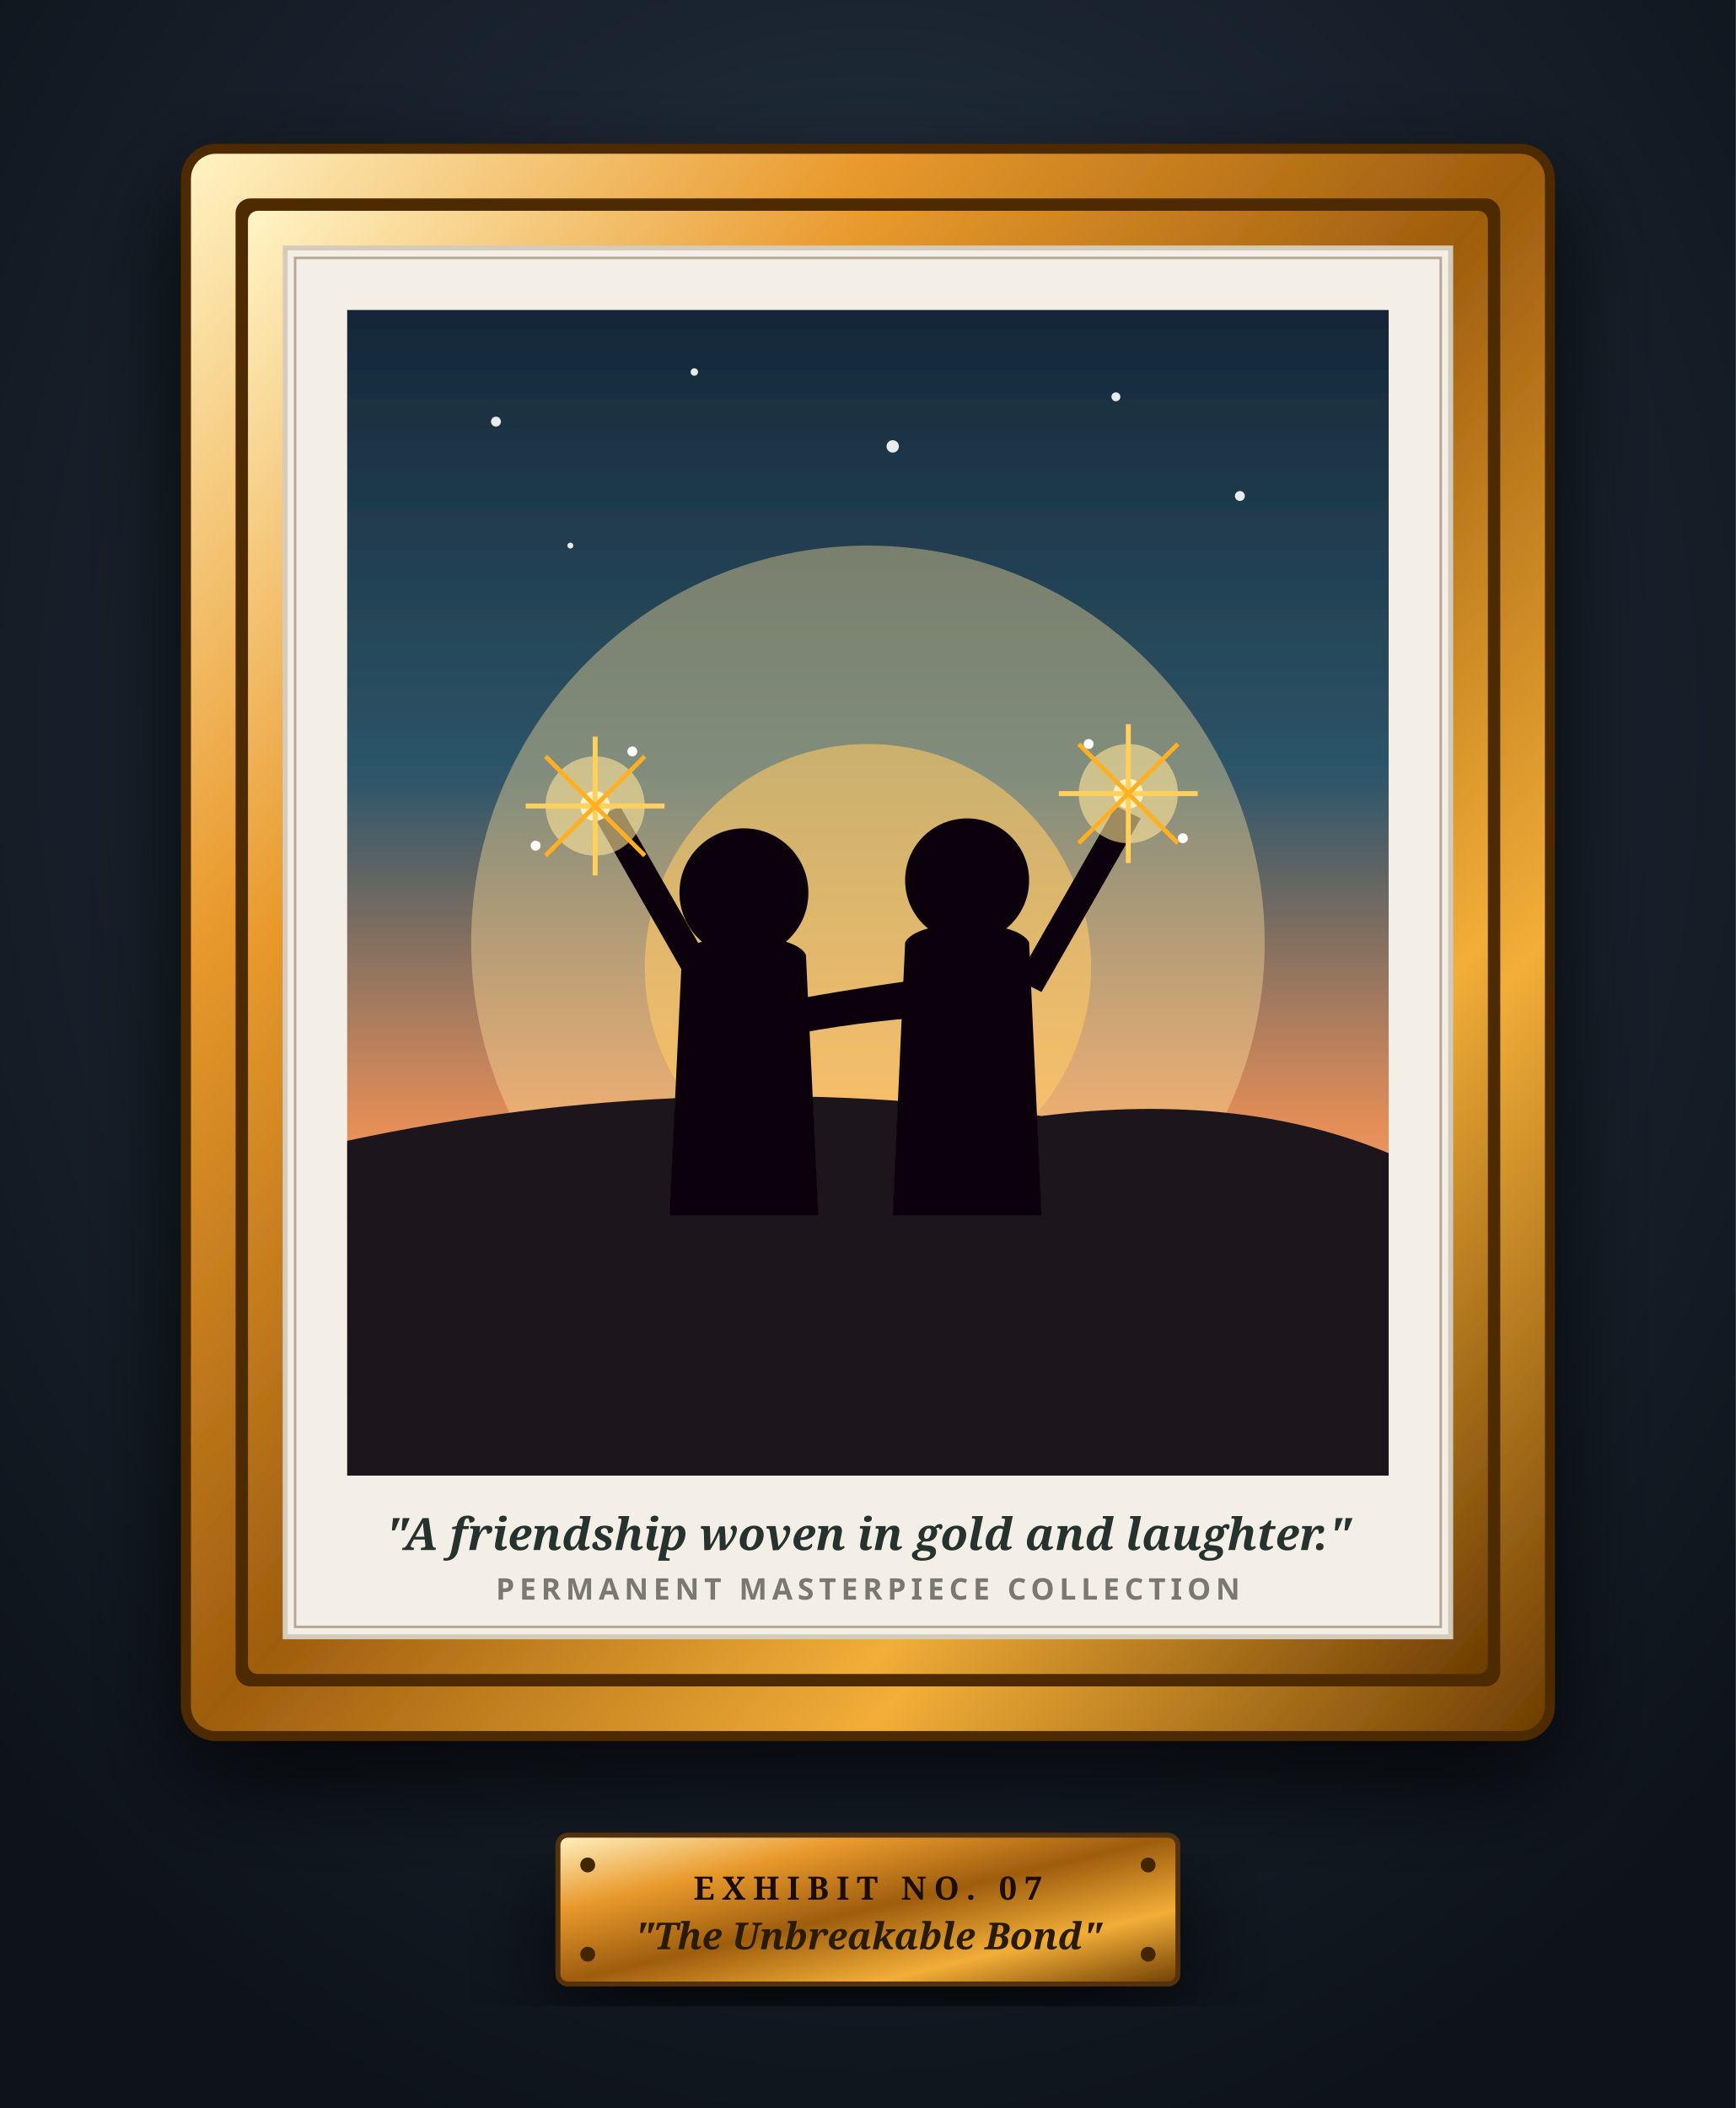
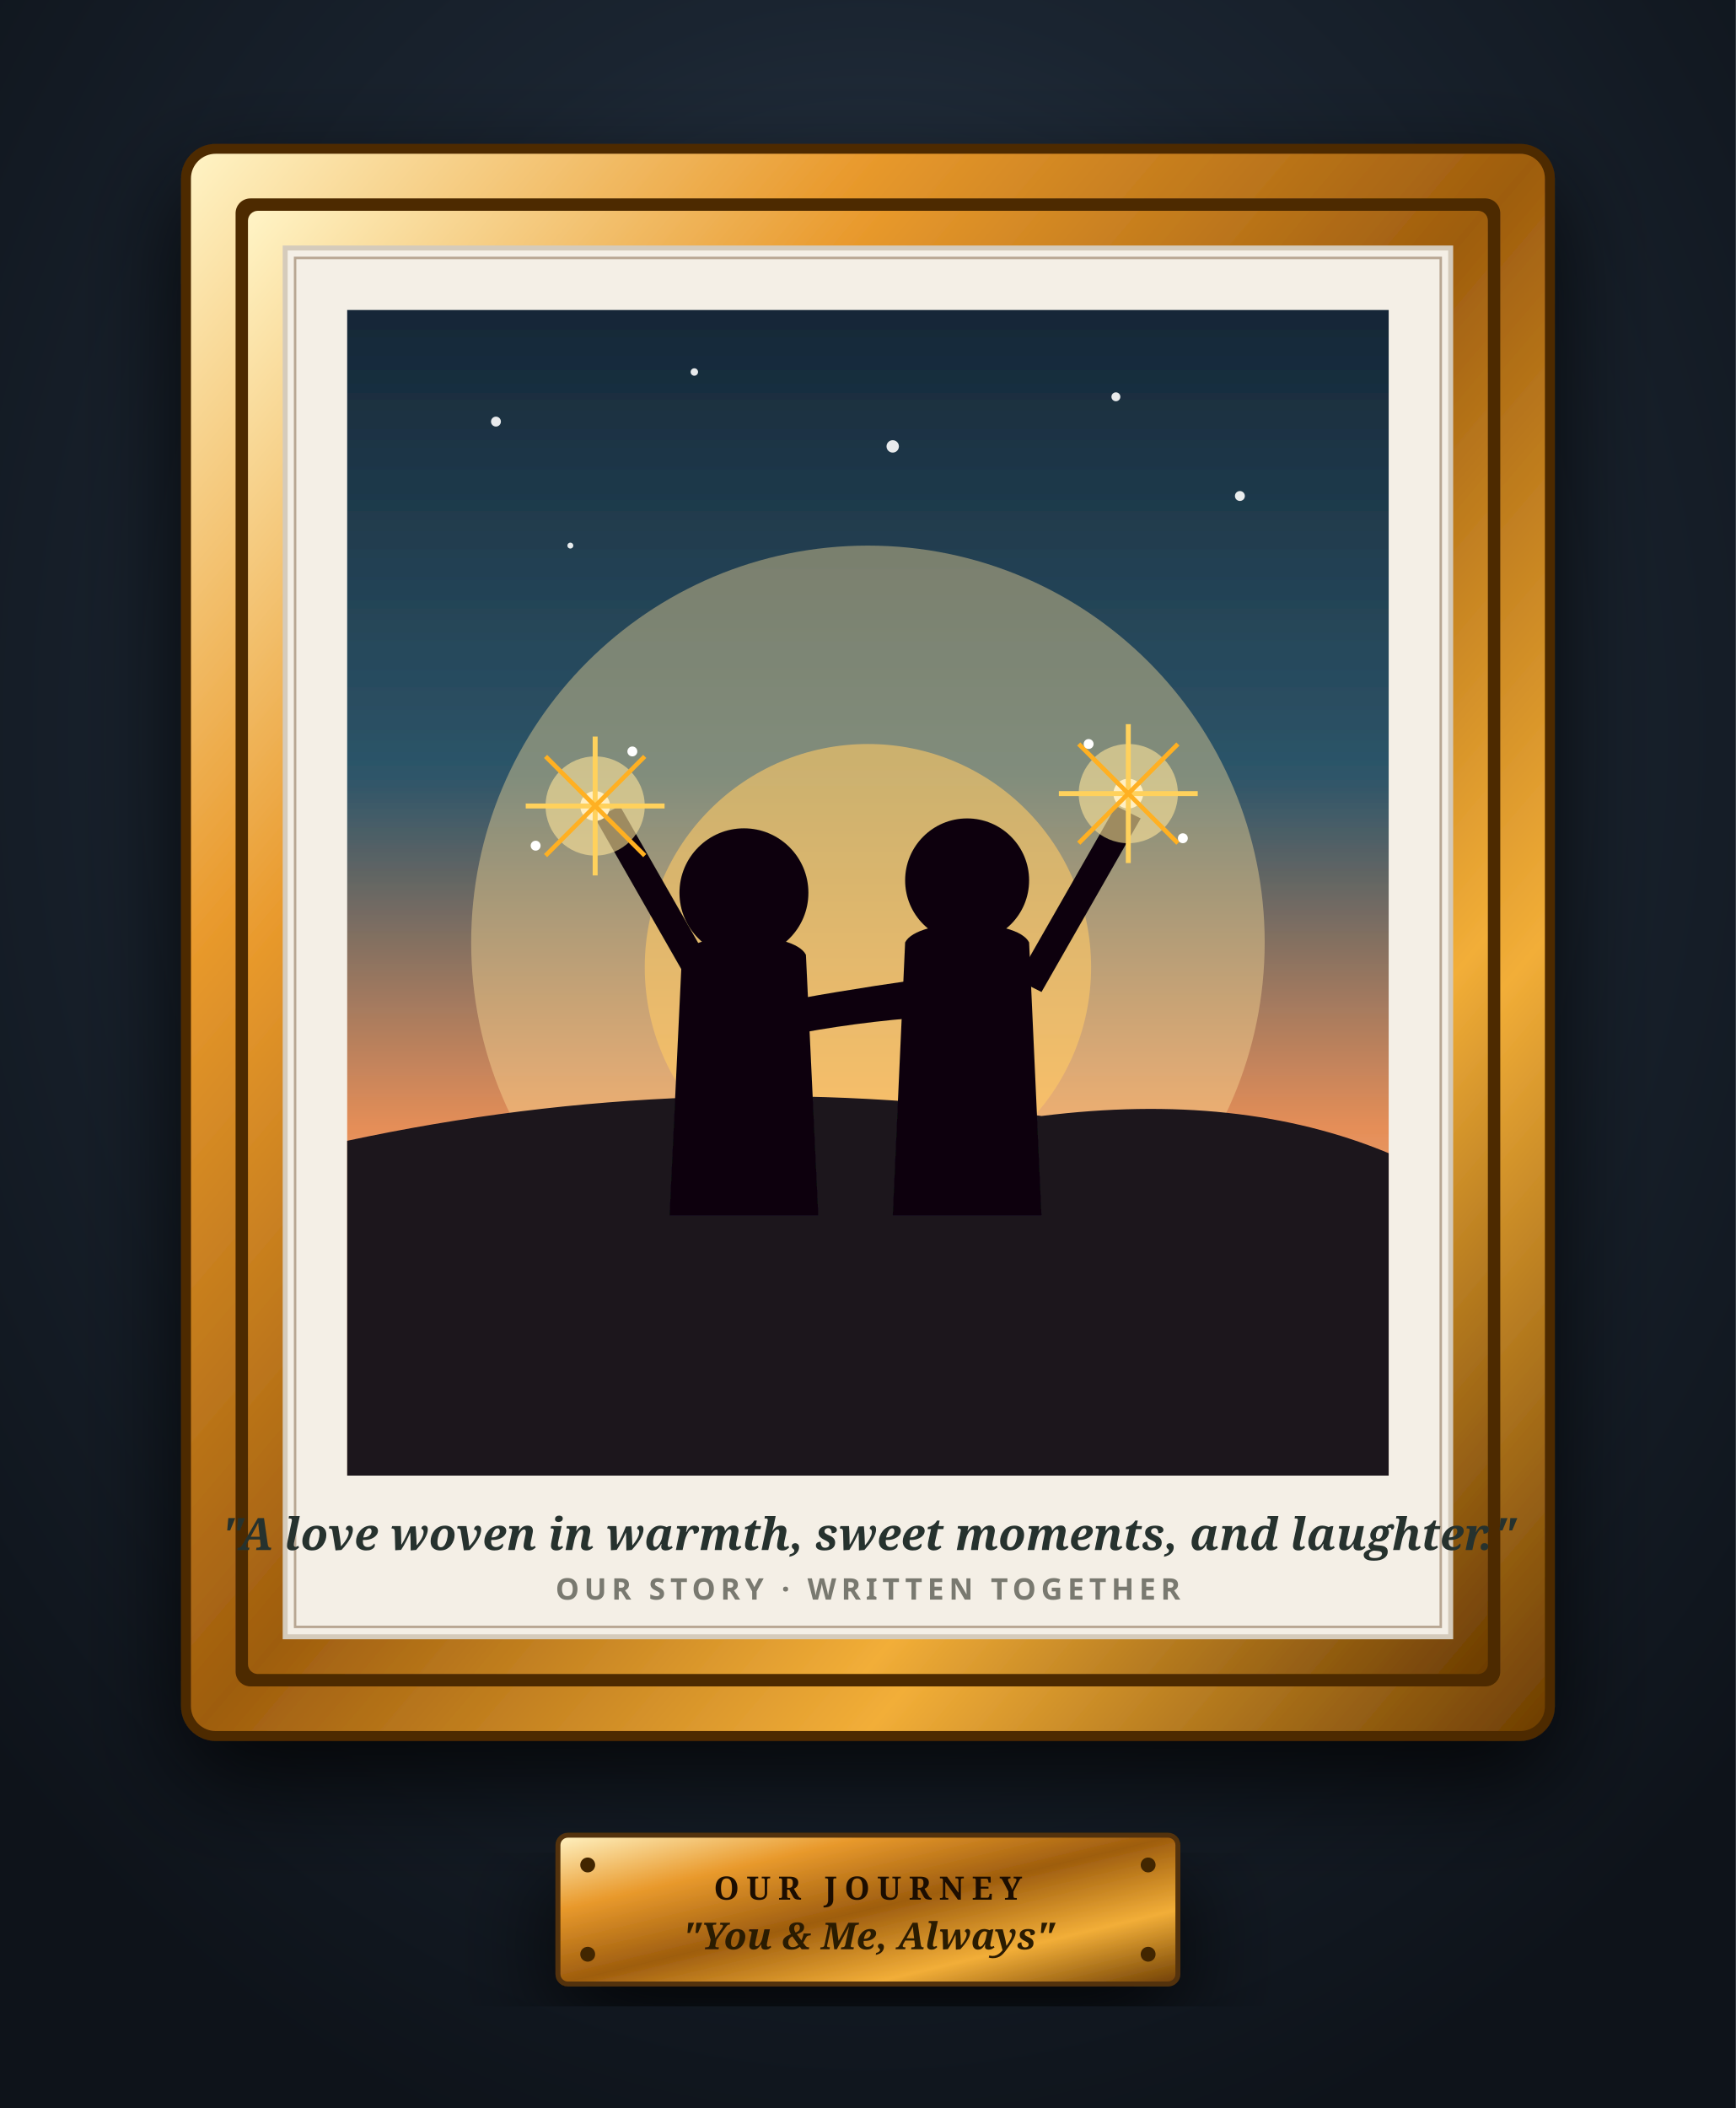
<svg xmlns="http://www.w3.org/2000/svg" viewBox="0 0 700 850" width="100%" height="100%">
  <defs>
    <radialGradient id="gallerySpotlight" cx="50%" cy="35%" r="70%">
      <stop offset="0%" stop-color="#324357" />
      <stop offset="50%" stop-color="#1A2430" />
      <stop offset="100%" stop-color="#0E131A" />
    </radialGradient>
    <linearGradient id="goldLeaf" x1="0%" y1="0%" x2="100%" y2="100%">
      <stop offset="0%" stop-color="#FFF3C4" />
      <stop offset="25%" stop-color="#E99A2D" />
      <stop offset="50%" stop-color="#9E5D0E" />
      <stop offset="75%" stop-color="#F2AE38" />
      <stop offset="100%" stop-color="#6E3E03" />
    </linearGradient>
    <linearGradient id="canvasSky" x1="0%" y1="0%" x2="0%" y2="100%">
      <stop offset="0%" stop-color="#152636" />
      <stop offset="40%" stop-color="#2D5569" />
      <stop offset="70%" stop-color="#E58E58" />
      <stop offset="100%" stop-color="#FDE8B3" />
    </linearGradient>
    <filter id="frameShadow" x="-15%" y="-15%" width="130%" height="130%">
      <feDropShadow dx="0" dy="16" stdDeviation="20" flood-color="#000000" flood-opacity="0.8" />
    </filter>
    <filter id="brassSheen">
      <feGaussianBlur in="SourceAlpha" stdDeviation="1" result="blur" />
      <feSpecularLighting in="blur" surfaceScale="2" specularConstant="1" specularExponent="20" result="spec">
        <fePointLight x="-100" y="-100" z="200" />
      </feSpecularLighting>
      <feComposite in="spec" in2="SourceGraphic" operator="in" />
    </filter>
  </defs>
  <rect width="700" height="850" fill="url(#gallerySpotlight)" />
  <g filter="url(#frameShadow)">
    <rect x="75" y="60" width="550" height="640" rx="12" fill="url(#goldLeaf)" stroke="#4E2B02" stroke-width="4" />
    <rect x="95" y="80" width="510" height="600" rx="6" fill="#4E2B02" />
    <rect x="100" y="85" width="500" height="590" rx="4" fill="url(#goldLeaf)" />
    <rect x="115" y="100" width="470" height="560" fill="#F4EFE6" stroke="#D5CBBB" stroke-width="2" />
    <rect x="119" y="104" width="462" height="552" fill="none" stroke="#B8A793" stroke-width="1" />
    <rect x="140" y="125" width="420" height="470" fill="url(#canvasSky)" />
    <g fill="#FFF" opacity="0.9">
      <circle cx="200" cy="170" r="2" />
      <circle cx="280" cy="150" r="1.5" />
      <circle cx="360" cy="180" r="2.5" />
      <circle cx="450" cy="160" r="1.8" />
      <circle cx="500" cy="200" r="2" />
      <circle cx="230" cy="220" r="1.2" />
    </g>
    <circle cx="350" cy="380" r="160" fill="#FFE099" opacity="0.4" />
    <circle cx="350" cy="390" r="90" fill="#FFC966" opacity="0.6" />
    <path d="M 140 460 Q 280 430 420 450 Q 500 440 560 465 L 560 595 L 140 595 Z" fill="#1B141E" />
    <g fill="#0C060D">
      <circle cx="300" cy="360" r="26" />
      <path d="M 275 385 C 280 375, 320 375, 325 385 L 330 490 L 270 490 Z" />
      <path d="M 280 400 L 240 330 L 250 325 L 290 395 Z" />
      <circle cx="390" cy="355" r="25" />
      <path d="M 365 380 C 370 370, 410 370, 415 380 L 420 490 L 360 490 Z" />
      <path d="M 370 395 Q 335 400 310 405 L 315 418 Q 345 412 375 410 Z" />
      <path d="M 410 395 L 450 325 L 460 330 L 420 400 Z" />
    </g>
    <g transform="translate(240, 325)">
      <circle cx="0" cy="0" r="6" fill="#FFF" />
      <circle cx="0" cy="0" r="20" fill="#FFE599" opacity="0.6" />
      <line x1="0" y1="-28" x2="0" y2="28" stroke="#FFD15C" stroke-width="2" />
      <line x1="-28" y1="0" x2="28" y2="0" stroke="#FFD15C" stroke-width="2" />
      <line x1="-20" y1="-20" x2="20" y2="20" stroke="#FFB020" stroke-width="1.8" />
      <line x1="20" y1="-20" x2="-20" y2="20" stroke="#FFB020" stroke-width="1.8" />
      <circle cx="15" cy="-22" r="2" fill="#FFF" />
      <circle cx="-24" cy="16" r="2" fill="#FFF" />
    </g>
    <g transform="translate(455, 320)">
      <circle cx="0" cy="0" r="6" fill="#FFF" />
      <circle cx="0" cy="0" r="20" fill="#FFE599" opacity="0.6" />
      <line x1="0" y1="-28" x2="0" y2="28" stroke="#FFD15C" stroke-width="2" />
      <line x1="-28" y1="0" x2="28" y2="0" stroke="#FFD15C" stroke-width="2" />
      <line x1="-20" y1="-20" x2="20" y2="20" stroke="#FFB020" stroke-width="1.8" />
      <line x1="20" y1="-20" x2="-20" y2="20" stroke="#FFB020" stroke-width="1.8" />
      <circle cx="-16" cy="-20" r="2" fill="#FFF" />
      <circle cx="22" cy="18" r="2" fill="#FFF" />
    </g>
-     <text x="350" y="625" font-family="'Playfair Display', Georgia, serif" font-size="18" font-style="italic" font-weight="700" text-anchor="middle" fill="#26312F">"A friendship woven in gold and laughter."</text>
-     <text x="350" y="645" font-family="'Plus Jakarta Sans', sans-serif" font-size="12" font-weight="600" letter-spacing="2" text-anchor="middle" fill="#79796F">PERMANENT MASTERPIECE COLLECTION</text>
+     <text x="350" y="625" font-family="'Playfair Display', Georgia, serif" font-size="18" font-style="italic" font-weight="700" text-anchor="middle" fill="#26312F">"A love woven in warmth, sweet moments, and laughter."</text>
+     <text x="350" y="645" font-family="'Plus Jakarta Sans', sans-serif" font-size="12" font-weight="600" letter-spacing="2" text-anchor="middle" fill="#79796F">OUR STORY · WRITTEN TOGETHER</text>
  </g>
  <g transform="translate(225, 740)" filter="url(#frameShadow)">
    <rect x="0" y="0" width="250" height="60" rx="4" fill="url(#goldLeaf)" stroke="#533107" stroke-width="2" />
    <circle cx="12" cy="12" r="3" fill="#422502" />
    <circle cx="238" cy="12" r="3" fill="#422502" />
    <circle cx="12" cy="48" r="3" fill="#422502" />
    <circle cx="238" cy="48" r="3" fill="#422502" />
-     <text x="125" y="26" font-family="'Cinzel', 'Playfair Display', serif" font-size="13" font-weight="800" letter-spacing="3" text-anchor="middle" fill="#1C1004">EXHIBIT NO. 07</text>
-     <text x="125" y="46" font-family="'Playfair Display', serif" font-size="15" font-weight="700" font-style="italic" text-anchor="middle" fill="#2C1A06">"The Unbreakable Bond"</text>
+     <text x="125" y="26" font-family="'Cinzel', 'Playfair Display', serif" font-size="13" font-weight="800" letter-spacing="3" text-anchor="middle" fill="#1C1004">OUR JOURNEY</text>
+     <text x="125" y="46" font-family="'Playfair Display', serif" font-size="15" font-weight="700" font-style="italic" text-anchor="middle" fill="#2C1A06">"You &amp; Me, Always"</text>
  </g>
</svg>
